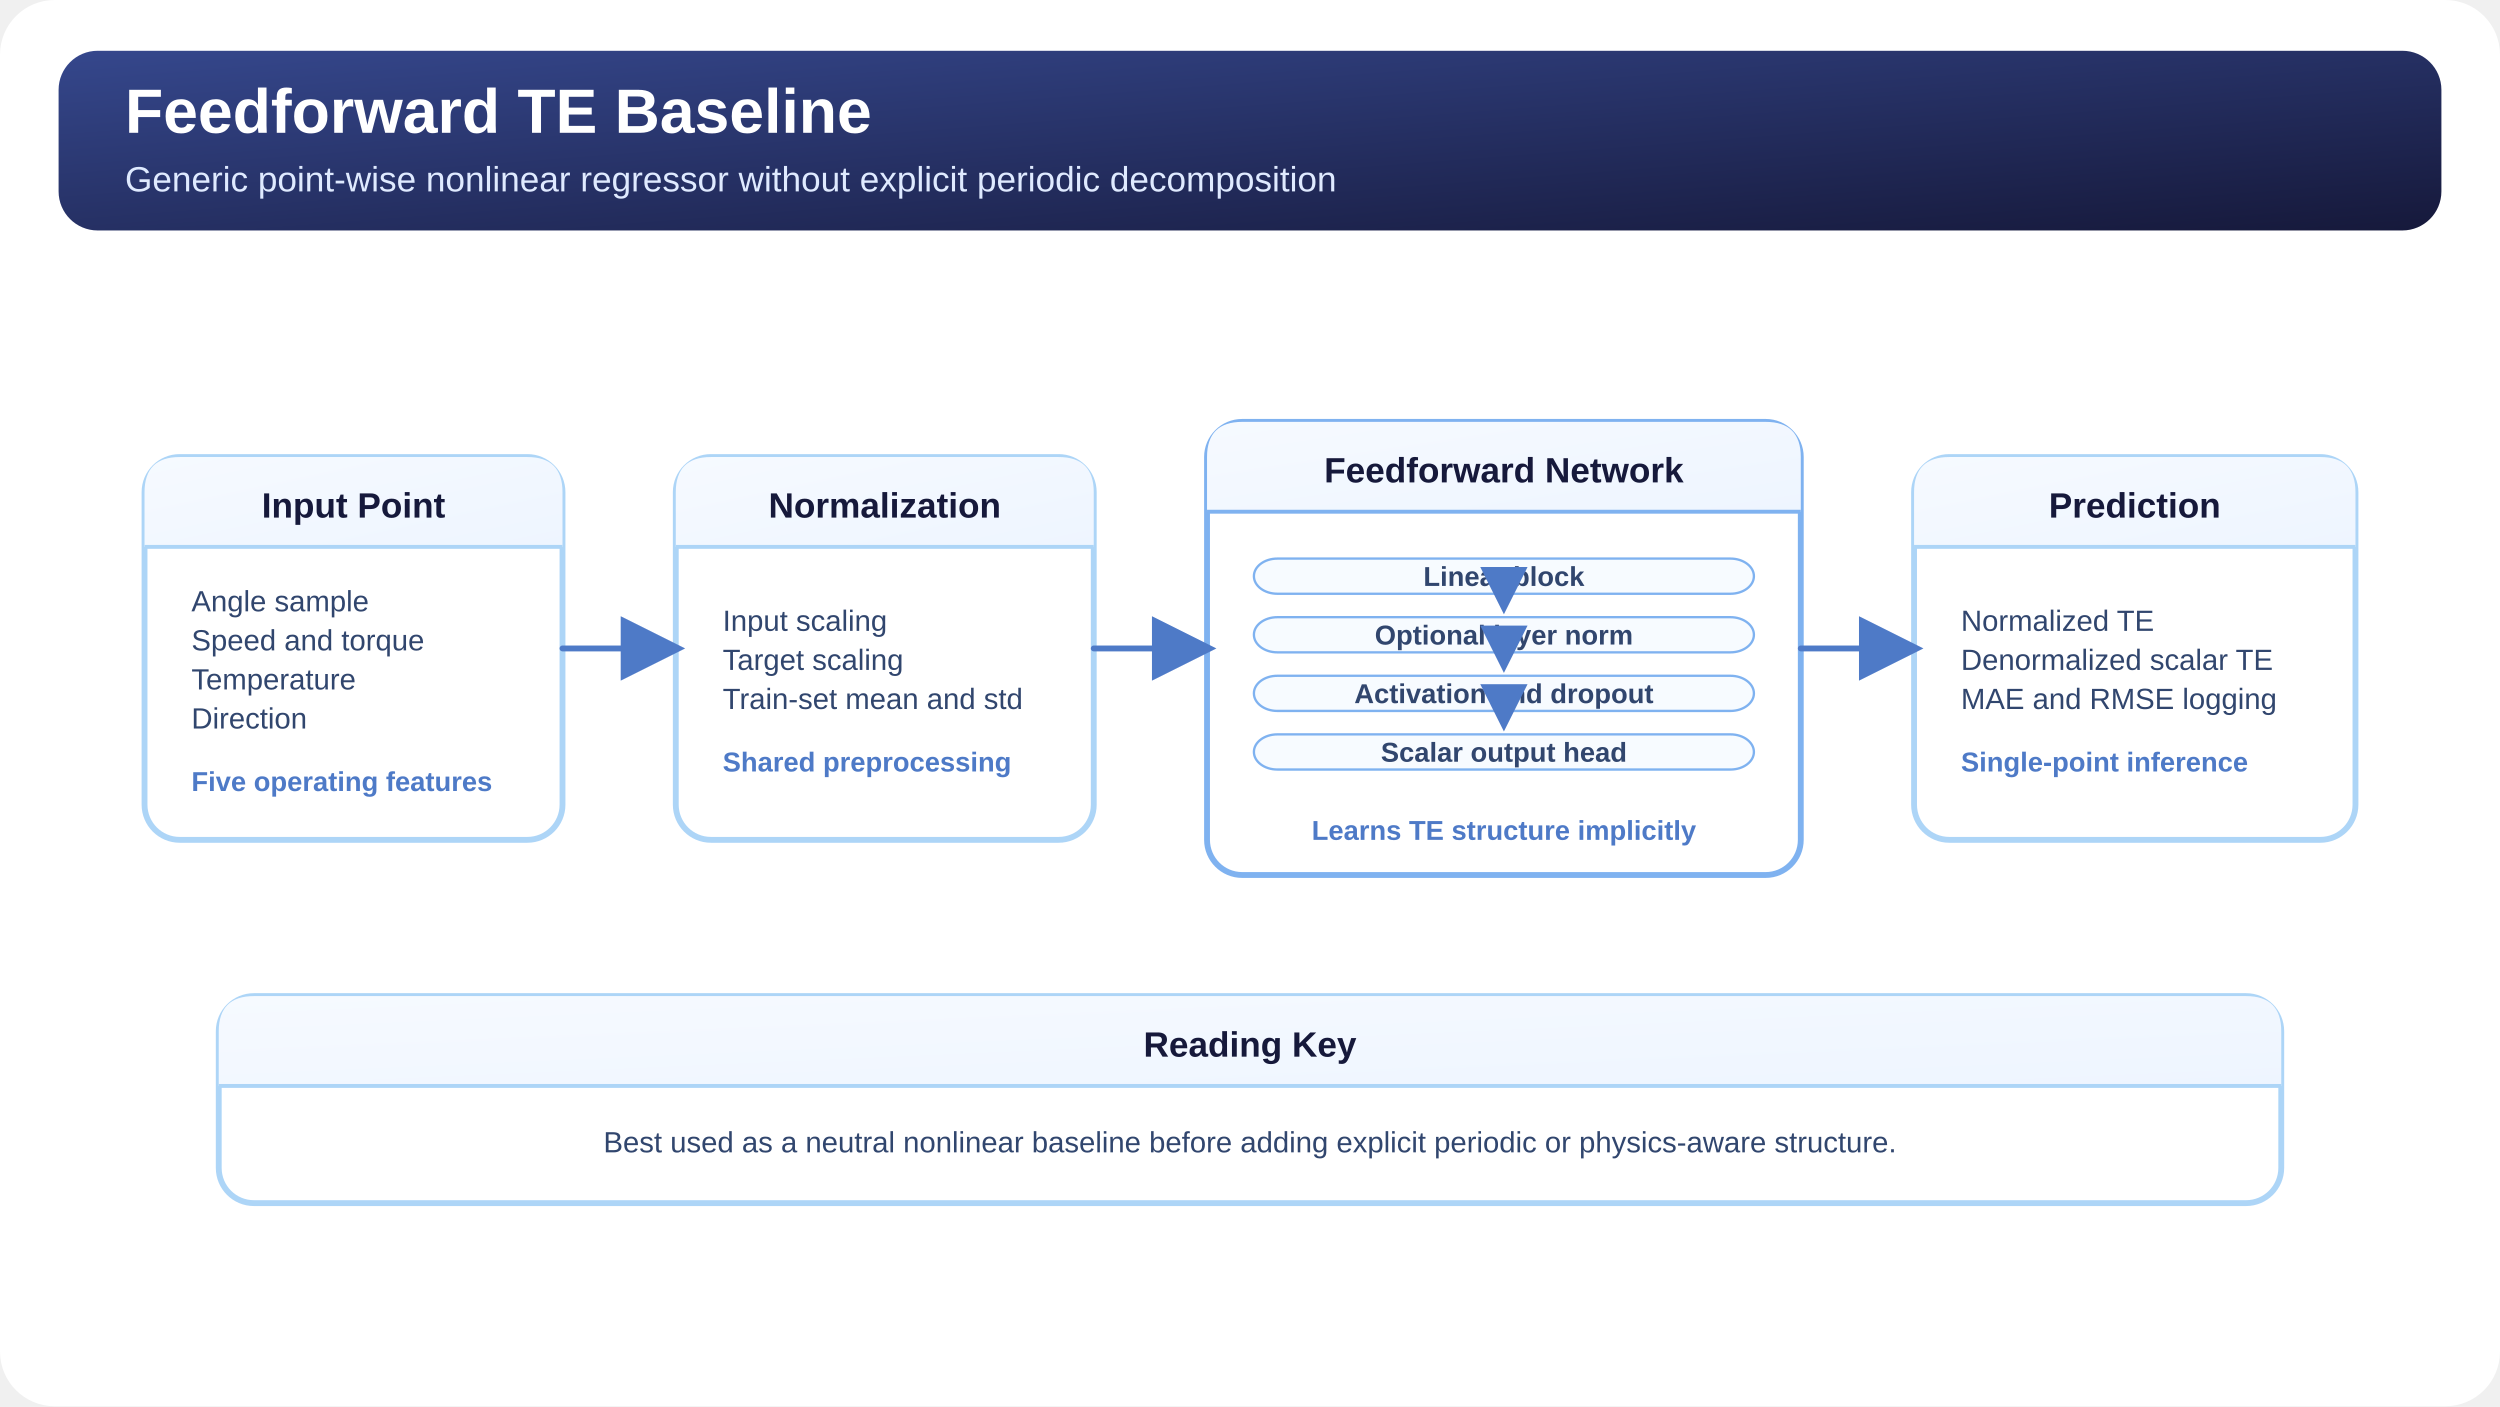
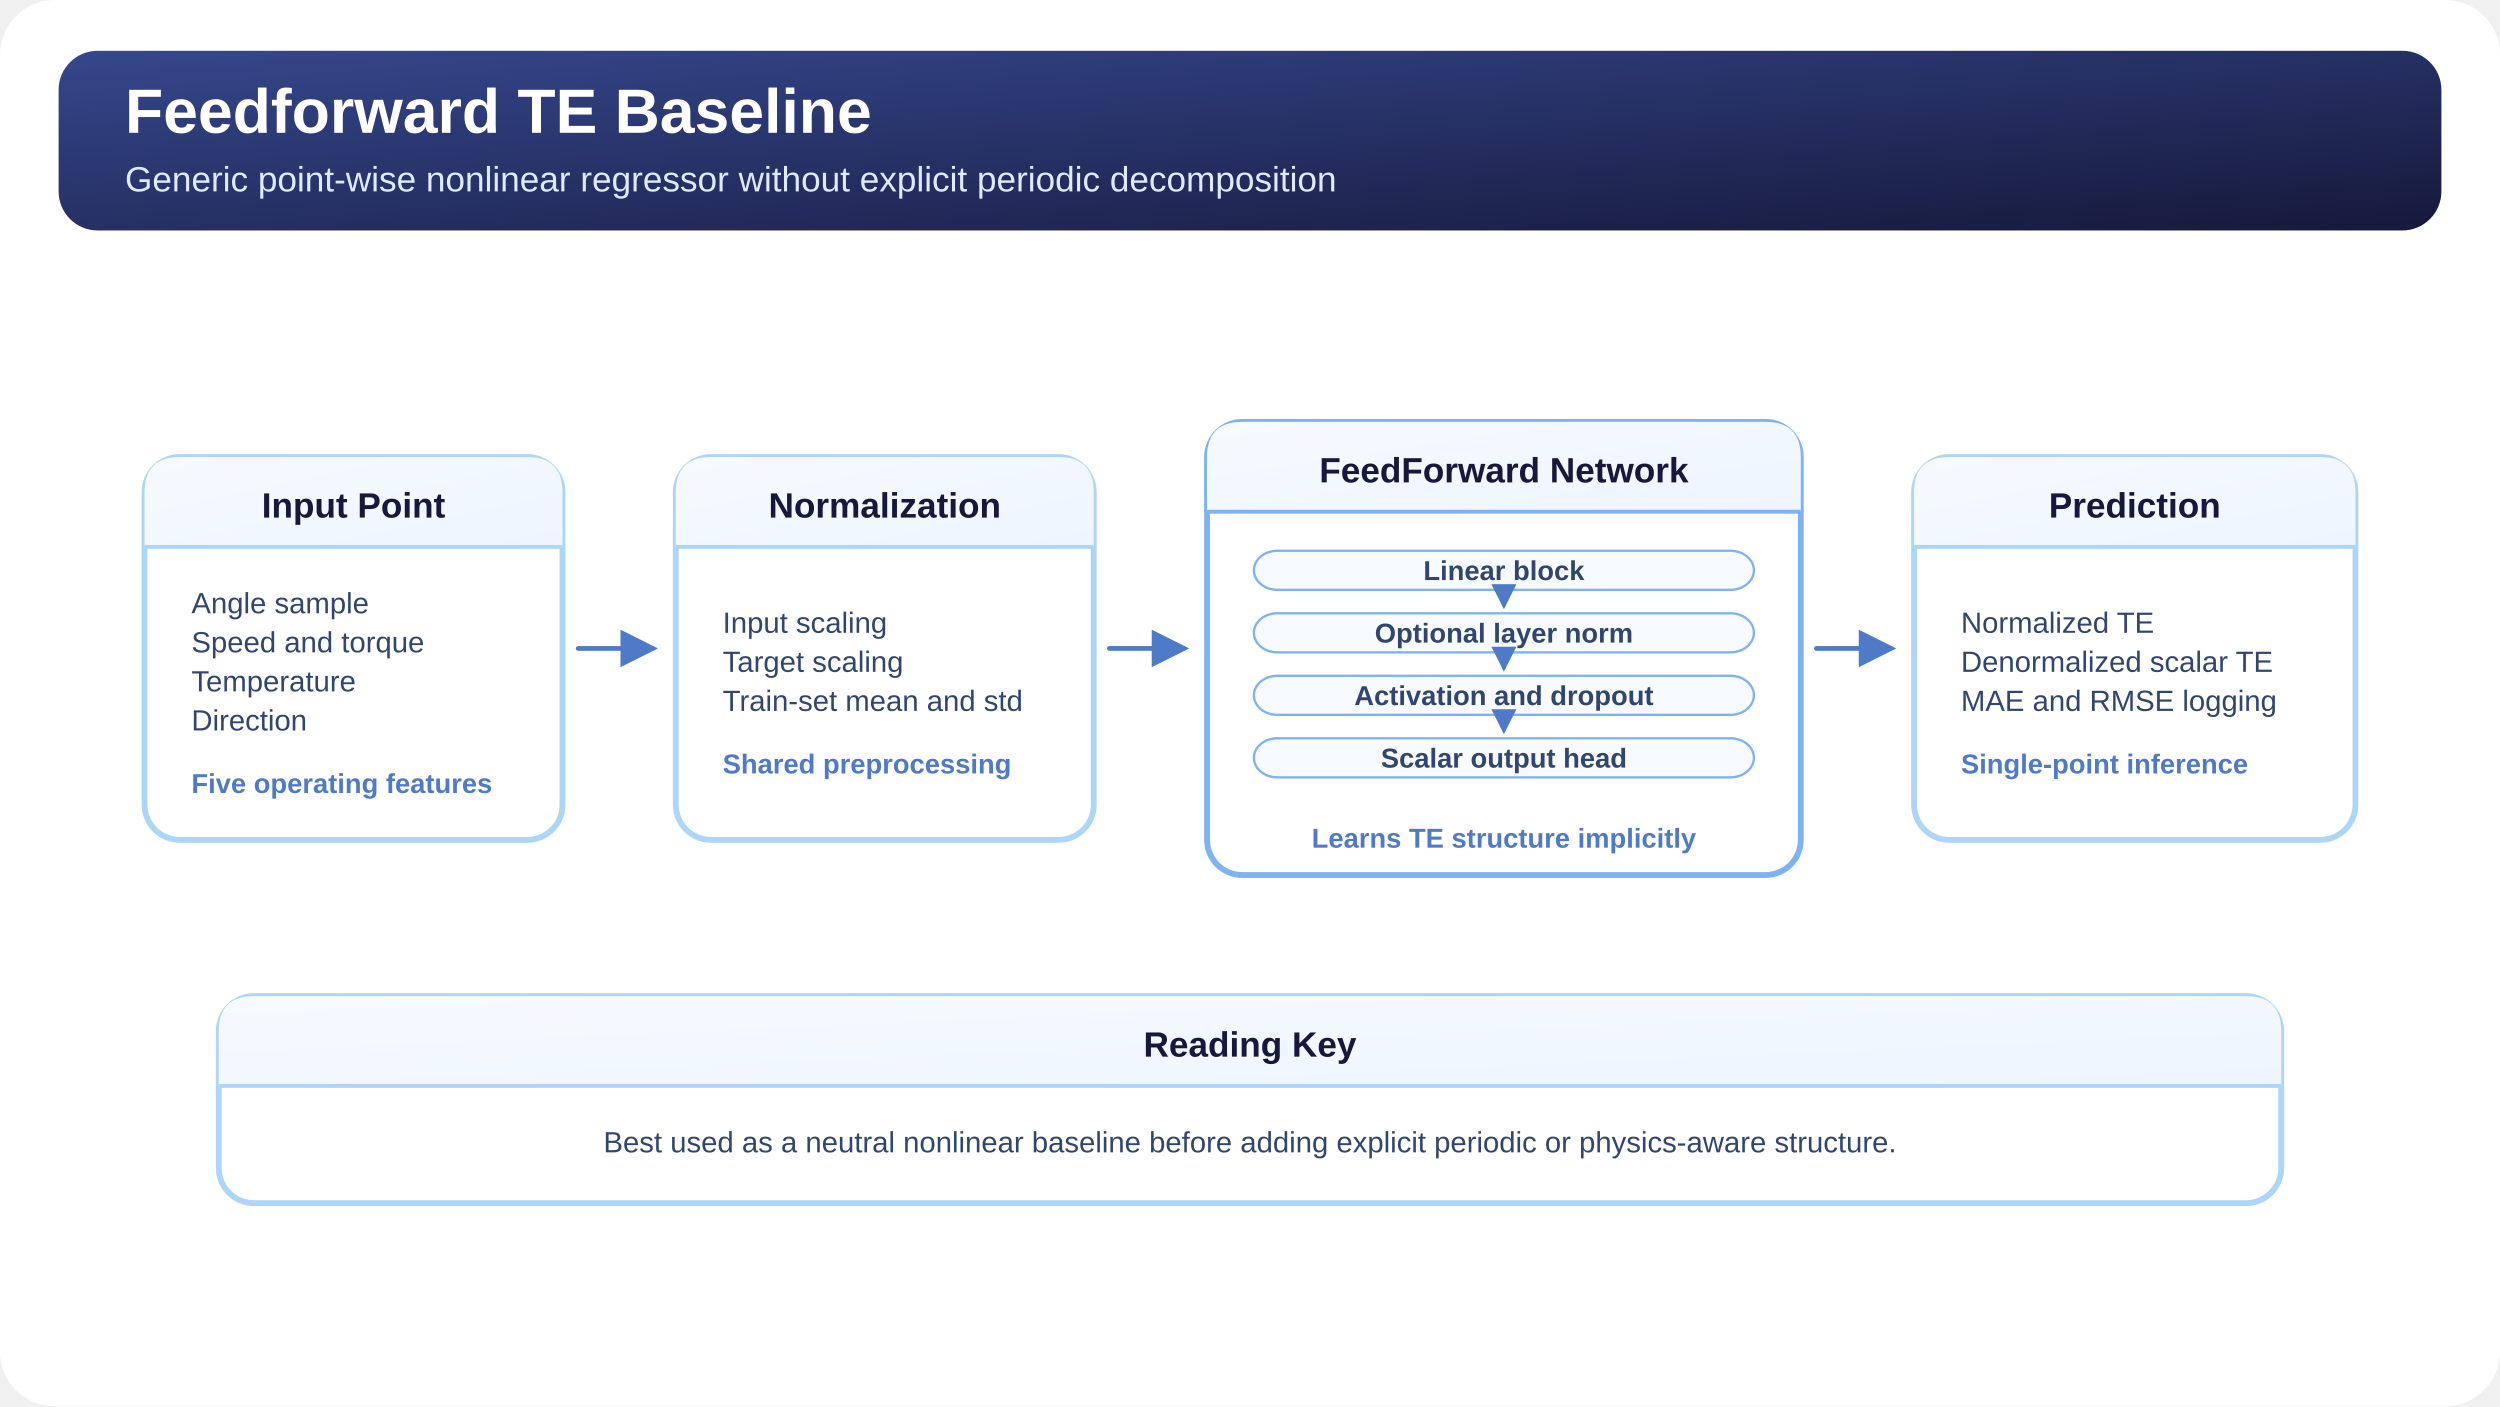
<svg xmlns="http://www.w3.org/2000/svg" width="1280" height="720" viewBox="0 0 1280 720" role="img" aria-labelledby="title desc">
  <defs>
    <linearGradient id="canvas_header" x1="0" y1="0" x2="1" y2="1">
      <stop offset="0%" stop-color="#35478C" />
      <stop offset="100%" stop-color="#16193B" />
    </linearGradient>
    <linearGradient id="card_header" x1="0" y1="0" x2="1" y2="1">
      <stop offset="0%" stop-color="#F6FAFF" />
      <stop offset="100%" stop-color="#EEF5FF" />
    </linearGradient>
-     <marker id="arrow_head" markerWidth="11" markerHeight="11" refX="9.4" refY="5.5" orient="auto" markerUnits="strokeWidth">
-       <path d="M0,0 L11,5.5 L0,11 Z" fill="#4E7AC7" />
+     <marker id="arrow_head" markerWidth="8" markerHeight="8" refX="6.8" refY="4" orient="auto" markerUnits="strokeWidth">
+       <path d="M0,0 L8,4 L0,8 Z" fill="#4E7AC7" />
    </marker>
    <style>
      .canvas-title { font: 700 32px 'Segoe UI', Arial, sans-serif; fill: #ffffff; }
      .canvas-subtitle { font: 500 18px 'Segoe UI', Arial, sans-serif; fill: #dfeaff; }
      .card-title { font: 700 18px 'Segoe UI', Arial, sans-serif; fill: #16193B; }
      .card-text { font: 500 15px 'Segoe UI', Arial, sans-serif; fill: #31466E; }
      .card-note { font: 600 14px 'Segoe UI', Arial, sans-serif; fill: #4E7AC7; }
      .label { font: 700 16px 'Segoe UI', Arial, sans-serif; fill: #16193B; }
      .tiny { font: 600 14px 'Segoe UI', Arial, sans-serif; fill: #4E7AC7; }
      .node-label { font: 700 12px 'Segoe UI', Arial, sans-serif; fill: #16193B; }
      .node-small-label { font: 700 11px 'Segoe UI', Arial, sans-serif; fill: #16193B; }
      .flow-row-text { font: 600 14px 'Segoe UI', Arial, sans-serif; fill: #31466E; }
    </style>
  </defs>
  <rect x="0" y="0" width="1280" height="720" rx="28" fill="#FFFFFF" />
  <rect x="30" y="26" width="1220" height="92" rx="20" fill="url(#canvas_header)" />
  <text x="64" y="68" class="canvas-title">Feedforward TE Baseline</text>
  <text x="64" y="98" class="canvas-subtitle">Generic point-wise nonlinear regressor without explicit periodic decomposition</text>
  <g transform="translate(0,52.0)">
    <rect x="74" y="182" width="214" height="196" rx="18" fill="#FFFFFF" stroke="#ADD5F7" stroke-width="3" />
    <path d="M92, 182 H270 Q288, 182 288, 200 V228 H74 V200 Q74, 182 92, 182 Z" fill="url(#card_header)" />
    <line x1="74" y1="228" x2="288" y2="228" stroke="#ADD5F7" stroke-width="2" />
    <text x="181" y="213" text-anchor="middle" class="card-title">Input Point</text>
-     <text x="98.0" y="261.0" text-anchor="start" class="card-text">Angle sample</text>
-     <text x="98.0" y="281.0" text-anchor="start" class="card-text">Speed and torque</text>
-     <text x="98.0" y="301.0" text-anchor="start" class="card-text">Temperature</text>
-     <text x="98.0" y="321.0" text-anchor="start" class="card-text">Direction</text>
-     <text x="98.0" y="353.0" text-anchor="start" class="card-note">Five operating features</text>
+     <text x="98.0" y="262.0" text-anchor="start" class="card-text">Angle sample</text>
+     <text x="98.0" y="282.0" text-anchor="start" class="card-text">Speed and torque</text>
+     <text x="98.0" y="302.0" text-anchor="start" class="card-text">Temperature</text>
+     <text x="98.0" y="322.0" text-anchor="start" class="card-text">Direction</text>
+     <text x="98.0" y="354.0" text-anchor="start" class="card-note">Five operating features</text>
    <rect x="346" y="182" width="214" height="196" rx="18" fill="#FFFFFF" stroke="#ADD5F7" stroke-width="3" />
    <path d="M364, 182 H542 Q560, 182 560, 200 V228 H346 V200 Q346, 182 364, 182 Z" fill="url(#card_header)" />
    <line x1="346" y1="228" x2="560" y2="228" stroke="#ADD5F7" stroke-width="2" />
    <text x="453" y="213" text-anchor="middle" class="card-title">Normalization</text>
-     <text x="370.0" y="271.0" text-anchor="start" class="card-text">Input scaling</text>
-     <text x="370.0" y="291.0" text-anchor="start" class="card-text">Target scaling</text>
-     <text x="370.0" y="311.0" text-anchor="start" class="card-text">Train-set mean and std</text>
-     <text x="370.0" y="343.0" text-anchor="start" class="card-note">Shared preprocessing</text>
+     <text x="370.0" y="272.0" text-anchor="start" class="card-text">Input scaling</text>
+     <text x="370.0" y="292.0" text-anchor="start" class="card-text">Target scaling</text>
+     <text x="370.0" y="312.0" text-anchor="start" class="card-text">Train-set mean and std</text>
+     <text x="370.0" y="344.0" text-anchor="start" class="card-note">Shared preprocessing</text>
    <rect x="618" y="164" width="304" height="232" rx="18" fill="#FFFFFF" stroke="#7FB2F0" stroke-width="3" />
    <path d="M636, 164 H904 Q922, 164 922, 182 V210 H618 V182 Q618, 164 636, 164 Z" fill="url(#card_header)" />
    <line x1="618" y1="210" x2="922" y2="210" stroke="#7FB2F0" stroke-width="2" />
-     <text x="770.0" y="195" text-anchor="middle" class="card-title">Feedforward Network</text>
-     <rect x="642" y="234.0" width="256" height="18" rx="12" fill="#F7FBFF" stroke="#7FB2F0" stroke-width="1.2" />
-     <text x="770.0" y="248.0" text-anchor="middle" class="flow-row-text">Linear block</text>
-     <line x1="770.0" y1="255.0" x2="770.0" y2="259.0" stroke="#4E7AC7" stroke-width="2.2" stroke-linecap="round" marker-end="url(#arrow_head)" />
-     <rect x="642" y="264.0" width="256" height="18" rx="12" fill="#F7FBFF" stroke="#7FB2F0" stroke-width="1.2" />
-     <text x="770.0" y="278.0" text-anchor="middle" class="flow-row-text">Optional layer norm</text>
-     <line x1="770.0" y1="285.0" x2="770.0" y2="289.0" stroke="#4E7AC7" stroke-width="2.2" stroke-linecap="round" marker-end="url(#arrow_head)" />
-     <rect x="642" y="294.0" width="256" height="18" rx="12" fill="#F7FBFF" stroke="#7FB2F0" stroke-width="1.2" />
-     <text x="770.0" y="308.0" text-anchor="middle" class="flow-row-text">Activation and dropout</text>
-     <line x1="770.0" y1="315.0" x2="770.0" y2="319.0" stroke="#4E7AC7" stroke-width="2.2" stroke-linecap="round" marker-end="url(#arrow_head)" />
-     <rect x="642" y="324.0" width="256" height="18" rx="12" fill="#F7FBFF" stroke="#7FB2F0" stroke-width="1.2" />
-     <text x="770.0" y="338.0" text-anchor="middle" class="flow-row-text">Scalar output head</text>
-     <text x="770.0" y="378.0" text-anchor="middle" class="card-note">Learns TE structure implicitly</text>
+     <text x="770.0" y="195" text-anchor="middle" class="card-title">FeedForward Network</text>
+     <rect x="642" y="230.0" width="256" height="20" rx="12" fill="#F7FBFF" stroke="#7FB2F0" stroke-width="1.2" />
+     <text x="770.0" y="245.0" text-anchor="middle" class="flow-row-text">Linear block</text>
+     <line x1="770.0" y1="253.0" x2="770.0" y2="258.0" stroke="#4E7AC7" stroke-width="1.6" stroke-linecap="round" marker-end="url(#arrow_head)" />
+     <rect x="642" y="262.0" width="256" height="20" rx="12" fill="#F7FBFF" stroke="#7FB2F0" stroke-width="1.2" />
+     <text x="770.0" y="277.0" text-anchor="middle" class="flow-row-text">Optional layer norm</text>
+     <line x1="770.0" y1="285.0" x2="770.0" y2="290.0" stroke="#4E7AC7" stroke-width="1.6" stroke-linecap="round" marker-end="url(#arrow_head)" />
+     <rect x="642" y="294.0" width="256" height="20" rx="12" fill="#F7FBFF" stroke="#7FB2F0" stroke-width="1.2" />
+     <text x="770.0" y="309.0" text-anchor="middle" class="flow-row-text">Activation and dropout</text>
+     <line x1="770.0" y1="317.0" x2="770.0" y2="322.0" stroke="#4E7AC7" stroke-width="1.6" stroke-linecap="round" marker-end="url(#arrow_head)" />
+     <rect x="642" y="326.0" width="256" height="20" rx="12" fill="#F7FBFF" stroke="#7FB2F0" stroke-width="1.2" />
+     <text x="770.0" y="341.0" text-anchor="middle" class="flow-row-text">Scalar output head</text>
+     <text x="770.0" y="382.0" text-anchor="middle" class="card-note">Learns TE structure implicitly</text>
    <rect x="980" y="182" width="226" height="196" rx="18" fill="#FFFFFF" stroke="#ADD5F7" stroke-width="3" />
    <path d="M998, 182 H1188 Q1206, 182 1206, 200 V228 H980 V200 Q980, 182 998, 182 Z" fill="url(#card_header)" />
    <line x1="980" y1="228" x2="1206" y2="228" stroke="#ADD5F7" stroke-width="2" />
    <text x="1093" y="213" text-anchor="middle" class="card-title">Prediction</text>
-     <text x="1004.0" y="271.0" text-anchor="start" class="card-text">Normalized TE</text>
-     <text x="1004.0" y="291.0" text-anchor="start" class="card-text">Denormalized scalar TE</text>
-     <text x="1004.0" y="311.0" text-anchor="start" class="card-text">MAE and RMSE logging</text>
-     <text x="1004.0" y="343.0" text-anchor="start" class="card-note">Single-point inference</text>
-     <line x1="288.0" y1="280.0" x2="346.0" y2="280.0" stroke="#4E7AC7" stroke-width="3.0" stroke-linecap="round" marker-end="url(#arrow_head)" />
-     <line x1="560.0" y1="280.0" x2="618.0" y2="280.0" stroke="#4E7AC7" stroke-width="3.0" stroke-linecap="round" marker-end="url(#arrow_head)" />
-     <line x1="922.0" y1="280.0" x2="980.0" y2="280.0" stroke="#4E7AC7" stroke-width="3.0" stroke-linecap="round" marker-end="url(#arrow_head)" />
+     <text x="1004.0" y="272.0" text-anchor="start" class="card-text">Normalized TE</text>
+     <text x="1004.0" y="292.0" text-anchor="start" class="card-text">Denormalized scalar TE</text>
+     <text x="1004.0" y="312.0" text-anchor="start" class="card-text">MAE and RMSE logging</text>
+     <text x="1004.0" y="344.0" text-anchor="start" class="card-note">Single-point inference</text>
+     <path d="M296.0,280.0 L315.0,280.0 L315.0,280.0 L334.0,280.0" fill="none" stroke="#4E7AC7" stroke-width="2.4" stroke-linejoin="round" stroke-linecap="round" marker-end="url(#arrow_head)" />
+     <path d="M568.0,280.0 L587.0,280.0 L587.0,280.0 L606.0,280.0" fill="none" stroke="#4E7AC7" stroke-width="2.4" stroke-linejoin="round" stroke-linecap="round" marker-end="url(#arrow_head)" />
+     <path d="M930.0,280.0 L949.0,280.0 L949.0,280.0 L968.0,280.0" fill="none" stroke="#4E7AC7" stroke-width="2.4" stroke-linejoin="round" stroke-linecap="round" marker-end="url(#arrow_head)" />
    <rect x="112" y="458" width="1056" height="106" rx="18" fill="#FFFFFF" stroke="#ADD5F7" stroke-width="3" />
    <path d="M130, 458 H1150 Q1168, 458 1168, 476 V504 H112 V476 Q112, 458 130, 458 Z" fill="url(#card_header)" />
    <line x1="112" y1="504" x2="1168" y2="504" stroke="#ADD5F7" stroke-width="2" />
    <text x="640" y="489" text-anchor="middle" class="card-title">Reading Key</text>
    <text x="640.0" y="538.0" text-anchor="middle" class="card-text">Best used as a neutral nonlinear baseline before adding explicit periodic or physics-aware structure.</text>
  </g>
</svg>
